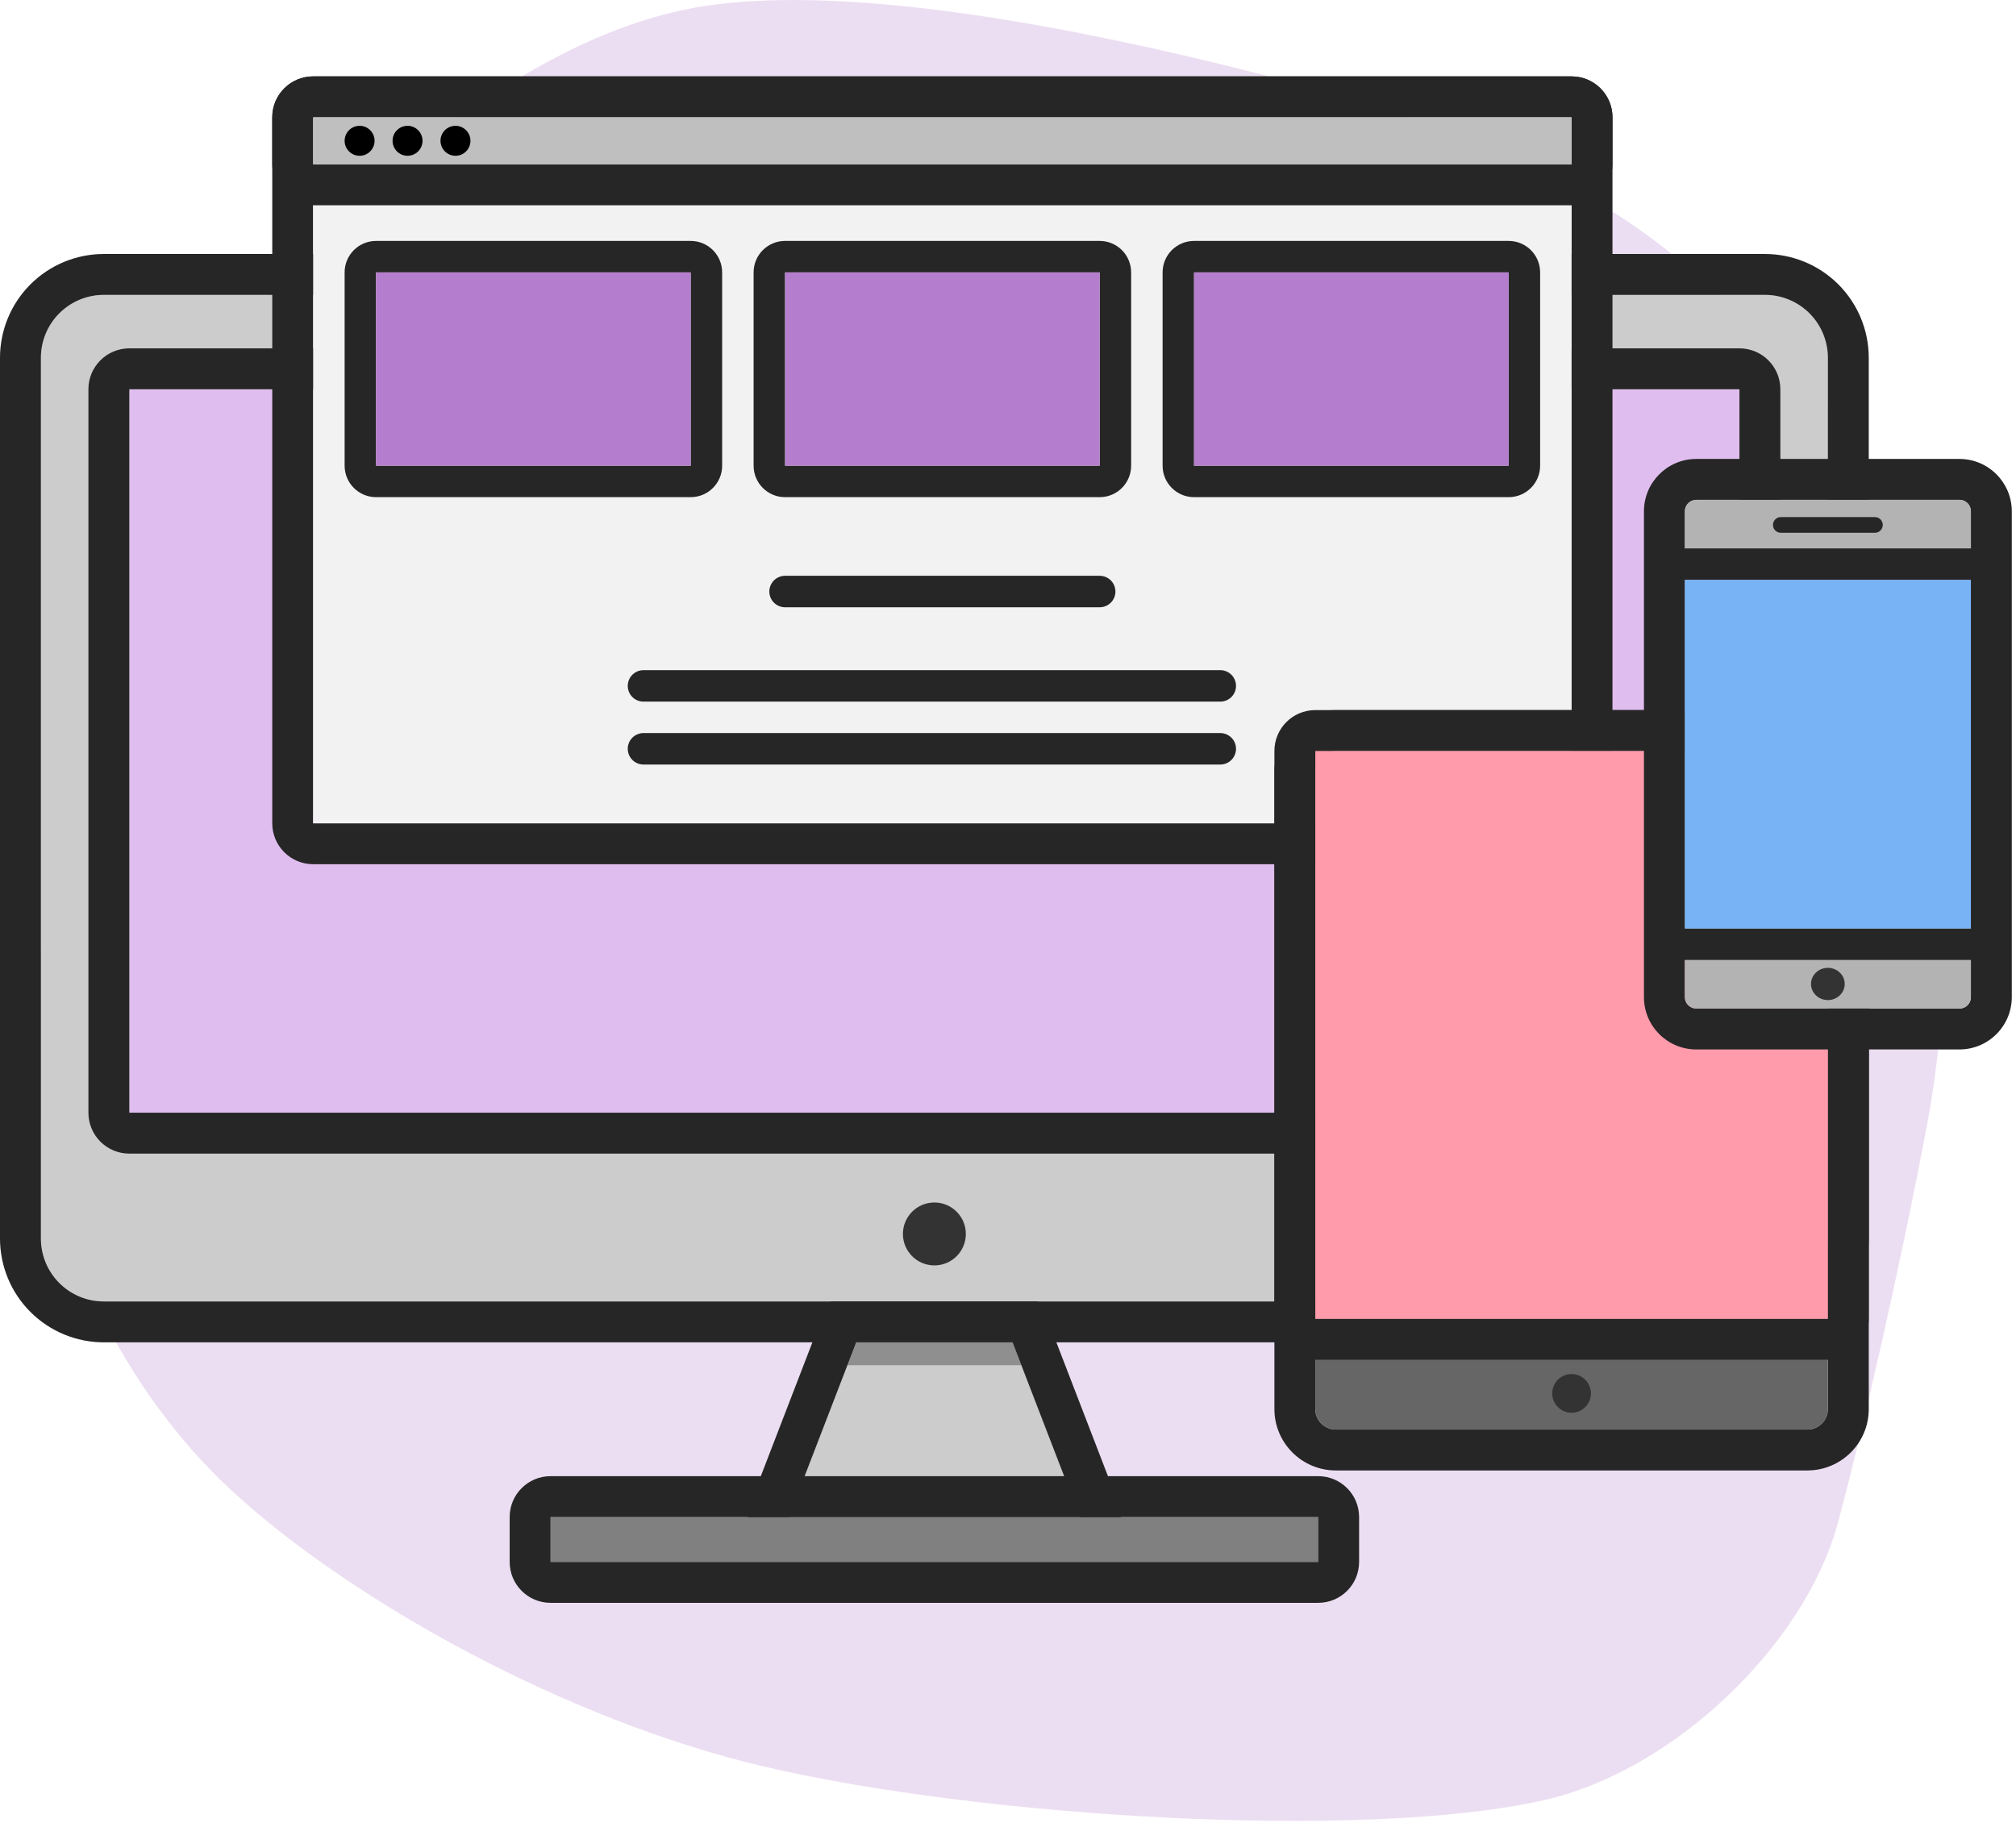
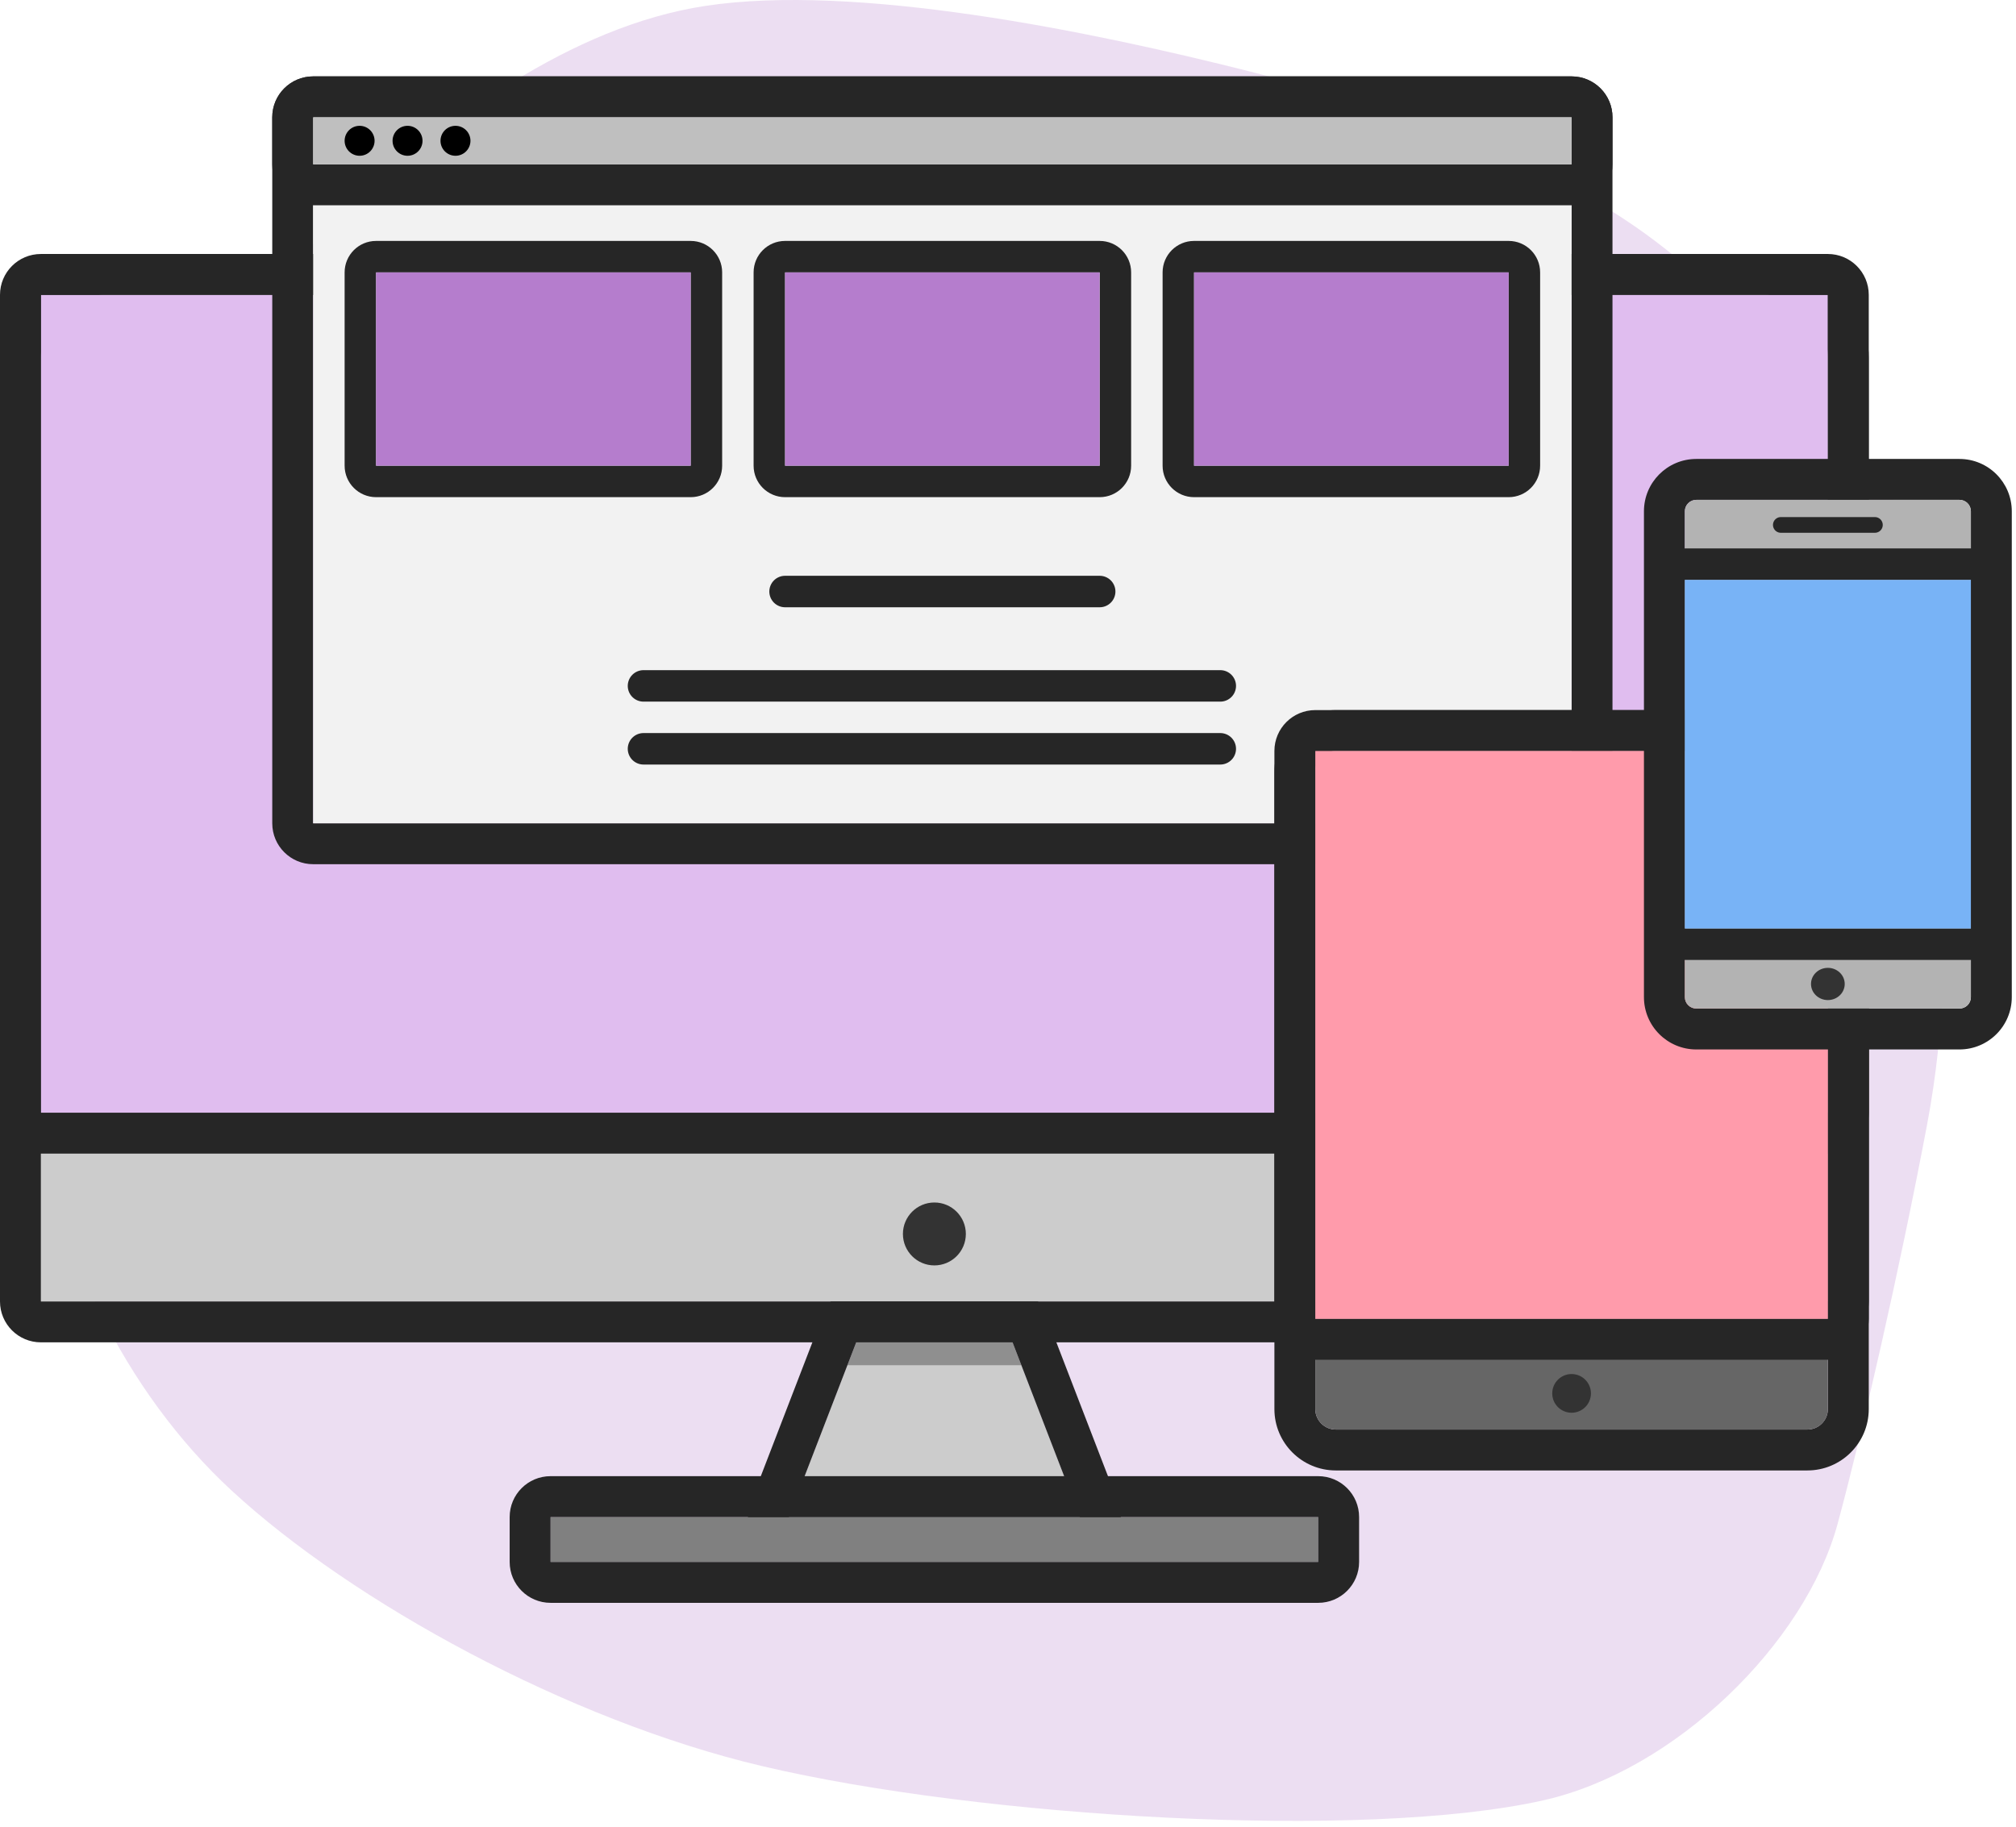
<svg xmlns="http://www.w3.org/2000/svg" width="100%" height="100%" viewBox="0 0 267 242" version="1.1" xml:space="preserve" style="fill-rule:evenodd;clip-rule:evenodd;stroke-linecap:round;stroke-linejoin:round;stroke-miterlimit:1.5;">
  <path d="M100.923,233.94c28.959,6.835 79.781,9.881 103.525,4.525c17.39,-3.922 34.643,-20.756 38.939,-36.658c3.144,-11.637 8.121,-33.179 11.841,-52.856c4.909,-25.962 0.732,-52.921 -0.063,-68.334c-0.884,-17.151 -19.615,-35.75 -34.557,-47.609c-14.942,-11.859 -35.736,-18.638 -55.096,-23.544c-21.198,-5.371 -52.231,-11.701 -72.091,-8.683c-17.849,2.712 -34.536,15.28 -47.071,26.79c-12.467,11.449 -22.534,26.298 -28.137,42.27c-6.888,19.639 -15.274,54.29 -13.194,75.559c1.883,19.256 11.457,38.933 25.673,52.057c15.984,14.757 44.556,30.424 70.231,36.483Z" style="fill:#b57dcd;fill-opacity:0.25;" />
  <g id="Responsive">
    <g id="Monitor">
      <path d="M143.021,200.952l-38.542,0l9.636,-25l19.27,0l9.636,25Z" style="fill:#ccc;" />
      <clipPath id="_clip1">
        <path d="M143.021,200.952l-38.542,0l9.636,-25l19.27,0l9.636,25Z" />
      </clipPath>
      <g clip-path="url(#_clip1)">
        <rect x="95.924" y="175.952" width="52.693" height="4.892" style="fill-opacity:0.3;" />
      </g>
      <path d="M143.021,206.369c1.785,0 3.456,-0.88 4.466,-2.352c1.01,-1.472 1.23,-3.347 0.588,-5.013l-9.635,-25c-0.806,-2.09 -2.815,-3.468 -5.055,-3.468l-19.27,0c-2.24,0 -4.249,1.378 -5.055,3.468l-9.635,25c-0.642,1.666 -0.422,3.541 0.588,5.013c1.01,1.472 2.681,2.352 4.466,2.352l38.542,0Zm0,-5.417l-38.542,0l9.636,-25l19.27,0l9.636,25Z" style="fill:#262626;" />
-       <path d="M242.083,47.394c0,-2.211 -0.878,-4.33 -2.44,-5.893c-1.563,-1.563 -3.683,-2.441 -5.893,-2.441c-36.655,0 -183.345,0 -220,0c-2.21,0 -4.33,0.878 -5.893,2.441c-1.562,1.563 -2.44,3.682 -2.44,5.893c0,23.939 0,92.727 0,116.666c0,2.21 0.878,4.33 2.44,5.893c1.563,1.563 3.683,2.441 5.893,2.441c36.655,0 183.345,0 220,0c2.21,0 4.33,-0.878 5.893,-2.441c1.562,-1.563 2.44,-3.683 2.44,-5.893c0,-23.939 0,-92.727 0,-116.666Z" style="fill:#ccc;" />
-       <path d="M247.5,47.394c0,-3.647 -1.449,-7.145 -4.027,-9.723c-2.579,-2.579 -6.076,-4.027 -9.723,-4.027c-36.655,0 -183.345,0 -220,0c-3.647,0 -7.144,1.448 -9.723,4.027c-2.578,2.578 -4.027,6.076 -4.027,9.723c0,23.939 0,92.727 0,116.666c0,3.647 1.449,7.144 4.027,9.723c2.579,2.579 6.076,4.027 9.723,4.027c36.655,0 183.345,0 220,0c3.647,0 7.144,-1.448 9.723,-4.027c2.578,-2.579 4.027,-6.076 4.027,-9.723c0,-23.939 0,-92.727 0,-116.666Zm-5.417,0c0,-2.211 -0.878,-4.33 -2.44,-5.893c-1.563,-1.563 -3.683,-2.441 -5.893,-2.441c-36.655,0 -183.345,0 -220,0c-2.21,0 -4.33,0.878 -5.893,2.441c-1.562,1.563 -2.44,3.682 -2.44,5.893c0,23.939 0,92.727 0,116.666c0,2.21 0.878,4.33 2.44,5.893c1.563,1.563 3.683,2.441 5.893,2.441c36.655,0 183.345,0 220,0c2.21,0 4.33,-0.878 5.893,-2.441c1.562,-1.563 2.44,-3.683 2.44,-5.893c0,-23.939 0,-92.727 0,-116.666Z" style="fill:#262626;" />
+       <path d="M242.083,47.394c0,-2.211 -0.878,-4.33 -2.44,-5.893c-1.563,-1.563 -3.683,-2.441 -5.893,-2.441c-36.655,0 -183.345,0 -220,0c-2.21,0 -4.33,0.878 -5.893,2.441c-1.562,1.563 -2.44,3.682 -2.44,5.893c0,29.181 0,125 0,125l236.666,0l0,-125Z" style="fill:#ccc;" />
+       <path d="M247.5,47.394c0,-3.647 -1.449,-7.145 -4.027,-9.723c-2.579,-2.579 -6.076,-4.027 -9.723,-4.027c-36.655,0 -183.345,0 -220,0c-3.647,0 -7.144,1.448 -9.723,4.027c-2.578,2.578 -4.027,6.076 -4.027,9.723c0,29.181 0,125 0,125c0,2.991 2.425,5.416 5.417,5.416l236.666,0c2.992,0 5.417,-2.425 5.417,-5.416l0,-125Zm-5.417,0c0,-2.211 -0.878,-4.33 -2.44,-5.893c-1.563,-1.563 -3.683,-2.441 -5.893,-2.441c-36.655,0 -183.345,0 -220,0c-2.21,0 -4.33,0.878 -5.893,2.441c-1.562,1.563 -2.44,3.682 -2.44,5.893c0,29.181 0,125 0,125l236.666,0l0,-125Z" style="fill:#262626;" />
      <rect x="72.917" y="200.952" width="101.667" height="5.946" style="fill:#808080;" />
      <path d="M180,200.952c0,-2.991 -2.425,-5.416 -5.417,-5.416l-101.666,0c-2.992,0 -5.417,2.425 -5.417,5.416l0,5.946c0,2.992 2.425,5.417 5.417,5.417l101.666,0c2.992,0 5.417,-2.425 5.417,-5.417l0,-5.946Zm-5.417,0l-101.666,0l0,5.946l101.666,0l0,-5.946Z" style="fill:#262626;" />
-       <rect x="17.127" y="51.56" width="213.247" height="95.833" style="fill:#e0bdef;" />
-       <path d="M235.79,51.56c0,-2.991 -2.425,-5.416 -5.417,-5.416l-213.246,0c-2.992,0 -5.417,2.425 -5.417,5.416l0,95.834c0,2.991 2.425,5.416 5.417,5.416l213.246,0c2.992,0 5.417,-2.425 5.417,-5.416l0,-95.834Zm-5.417,0l-213.246,0l0,95.834l213.246,0l0,-95.834Z" style="fill:#262626;" />
+       <rect x="5.417" y="39.06" width="236.667" height="108.333" style="fill:#e0bdef;" />
+       <path d="M247.5,39.06c0,-2.991 -2.425,-5.416 -5.417,-5.416l-236.666,0c-2.992,0 -5.417,2.425 -5.417,5.416l0,108.334c0,2.991 2.425,5.416 5.417,5.416l236.666,0c2.992,0 5.417,-2.425 5.417,-5.416l0,-108.334Zm-5.417,0l-236.666,0l0,108.334l236.666,0l0,-108.334Z" style="fill:#262626;" />
      <circle cx="123.75" cy="163.452" r="4.167" style="fill:#333;" />
    </g>
    <g id="Window">
      <path d="M213.558,15.536c0,-2.992 -2.425,-5.417 -5.416,-5.417l-166.667,0c-2.992,0 -5.417,2.425 -5.417,5.417l0,93.521c0,2.991 2.425,5.417 5.417,5.417l166.667,0c2.991,0 5.416,-2.426 5.416,-5.417l0,-93.521Zm-5.416,0l-166.667,0l0,93.521l166.667,0l0,-93.521Z" style="fill:#262626;" />
      <rect x="41.475" y="15.536" width="166.667" height="93.521" style="fill:#f2f2f2;" />
      <g>
        <path d="M103.975,78.355l41.667,0" style="fill:none;stroke:#262626;stroke-width:4.17px;" />
        <path d="M85.225,90.855l76.389,0" style="fill:none;stroke:#262626;stroke-width:4.17px;" />
        <path d="M85.225,99.188l76.389,0" style="fill:none;stroke:#262626;stroke-width:4.17px;" />
      </g>
      <g>
        <path d="M95.642,36.081c0,-2.302 -1.866,-4.167 -4.167,-4.167l-41.667,0c-2.301,0 -4.166,1.865 -4.166,4.167l0,25.607c0,2.302 1.865,4.167 4.166,4.167l41.667,0c2.301,0 4.167,-1.865 4.167,-4.167l0,-25.607Zm-4.167,0l-41.667,0l0,25.607l41.667,0l0,-25.607Z" style="fill:#262626;" />
        <rect x="49.808" y="36.081" width="41.667" height="25.608" style="fill:#b57dcd;" />
        <path d="M149.808,36.081c0,-2.302 -1.865,-4.167 -4.166,-4.167l-41.667,0c-2.301,0 -4.167,1.865 -4.167,4.167l0,25.607c0,2.302 1.866,4.167 4.167,4.167l41.667,0c2.301,0 4.166,-1.865 4.166,-4.167l0,-25.607Zm-4.166,0l-41.667,0l0,25.607l41.667,0l0,-25.607Z" style="fill:#262626;" />
        <rect x="103.975" y="36.081" width="41.667" height="25.608" style="fill:#b57dcd;" />
        <path d="M203.975,36.081c0,-2.302 -1.866,-4.167 -4.167,-4.167l-41.666,0c-2.302,0 -4.167,1.865 -4.167,4.167l0,25.607c0,2.302 1.865,4.167 4.167,4.167l41.666,0c2.301,0 4.167,-1.865 4.167,-4.167l0,-25.607Zm-4.167,0l-41.666,0l0,25.607l41.666,0l0,-25.607Z" style="fill:#262626;" />
        <rect x="158.142" y="36.081" width="41.667" height="25.608" style="fill:#b57dcd;" />
      </g>
      <path d="M213.558,15.536c0,-2.992 -2.425,-5.417 -5.416,-5.417l-166.667,0c-2.992,0 -5.417,2.425 -5.417,5.417l0,6.235c0,2.991 2.425,5.417 5.417,5.417l166.667,0c2.991,0 5.416,-2.426 5.416,-5.417l0,-6.235Zm-5.416,0l-166.667,0l0,6.235l166.667,0l0,-6.235Z" style="fill:#262626;" />
      <rect x="41.475" y="15.536" width="166.667" height="6.235" style="fill:#bfbfbf;" />
      <g>
        <circle cx="47.626" cy="18.65" r="1.984" />
        <circle cx="53.975" cy="18.65" r="1.984" />
        <circle cx="60.324" cy="18.65" r="1.984" />
      </g>
    </g>
    <g id="Tablet">
      <path d="M247.5,102.192c0,-4.488 -3.644,-8.132 -8.132,-8.132c0,0 -62.453,0 -62.453,0c-4.488,0 -8.132,3.644 -8.132,8.132l0,84.455c0,4.488 3.644,8.132 8.132,8.132l62.453,0c4.488,0 8.132,-3.644 8.132,-8.132c0,0 0,-84.455 0,-84.455Zm-5.417,0c0,-1.498 -1.216,-2.715 -2.715,-2.715l-62.453,0c-1.499,0 -2.715,1.217 -2.715,2.715l0,84.455c0,1.498 1.216,2.715 2.715,2.715l62.453,0c1.499,0 2.715,-1.217 2.715,-2.715l0,-84.455Z" style="fill:#262626;" />
      <path d="M242.083,102.192c0,-1.498 -1.216,-2.715 -2.715,-2.715l-62.453,0c-1.499,0 -2.715,1.217 -2.715,2.715l0,84.455c0,1.498 1.216,2.715 2.715,2.715l62.453,0c1.499,0 2.715,-1.217 2.715,-2.715l0,-84.455Z" style="fill:#666;" />
      <circle cx="208.142" cy="184.572" r="2.563" style="fill:#333;" />
      <path d="M247.5,99.477c0,-2.992 -2.425,-5.417 -5.417,-5.417l-67.883,0c-2.992,0 -5.417,2.425 -5.417,5.417l0,75.223c0,2.991 2.425,5.416 5.417,5.416l67.883,0c2.992,0 5.417,-2.425 5.417,-5.416l0,-75.223Zm-5.417,0l-67.883,0l0,75.223l67.883,0l0,-75.223Z" style="fill:#262626;" />
      <rect x="174.2" y="99.477" width="67.884" height="75.223" style="fill:#ff9bab;" />
    </g>
    <g id="Phone">
-       <path d="M266.442,67.726c0,-3.826 -3.106,-6.932 -6.932,-6.932l-34.853,0c-3.826,0 -6.932,3.106 -6.932,6.932c0,0 0,64.355 0,64.355c0,3.826 3.106,6.932 6.932,6.932c0,0 34.853,0 34.853,0c3.826,0 6.932,-3.106 6.932,-6.932l0,-64.355Zm-5.417,0c0,-0.836 -0.679,-1.515 -1.515,-1.515l-34.853,0c-0.836,0 -1.515,0.679 -1.515,1.515l0,64.355c0,0.836 0.679,1.515 1.515,1.515l34.853,0c0.836,0 1.515,-0.679 1.515,-1.515l0,-64.355Z" style="fill:#262626;" />
+       <path d="M266.442,67.726c0,-3.826 -3.106,-6.932 -6.932,-6.932l-34.853,0c-3.826,0 -6.932,3.106 -6.932,6.932l0,64.355c0,3.826 3.106,6.932 6.932,6.932c0,0 34.853,0 34.853,0c3.826,0 6.932,-3.106 6.932,-6.932l0,-64.355Zm-5.417,0c0,-0.836 -0.679,-1.515 -1.515,-1.515l-34.853,0c-0.836,0 -1.515,0.679 -1.515,1.515l0,64.355c0,0.836 0.679,1.515 1.515,1.515l34.853,0c0.836,0 1.515,-0.679 1.515,-1.515l0,-64.355Z" style="fill:#262626;" />
      <path d="M261.025,67.726c0,-0.836 -0.679,-1.515 -1.515,-1.515l-34.853,0c-0.836,0 -1.515,0.679 -1.515,1.515l0,64.355c0,0.836 0.679,1.515 1.515,1.515l34.853,0c0.836,0 1.515,-0.679 1.515,-1.515l0,-64.355Z" style="fill:#b3b3b3;" />
      <ellipse cx="242.083" cy="130.338" rx="2.233" ry="2.134" style="fill:#333;" />
      <path d="M265.192,76.814c0,-2.301 -1.866,-4.166 -4.167,-4.166l-37.883,0c-2.302,0 -4.167,1.865 -4.167,4.166l0,46.179c0,2.301 1.865,4.166 4.167,4.166l37.883,0c2.301,0 4.167,-1.865 4.167,-4.166l0,-46.179Zm-4.167,0l-37.883,0l0,46.179l37.883,0l0,-46.179Z" style="fill:#262626;" />
      <rect x="223.142" y="76.814" width="37.884" height="46.178" style="fill:#78b3f6;" />
      <path d="M235.854,69.533l12.459,0" style="fill:none;stroke:#262626;stroke-width:2.08px;" />
    </g>
  </g>
</svg>
